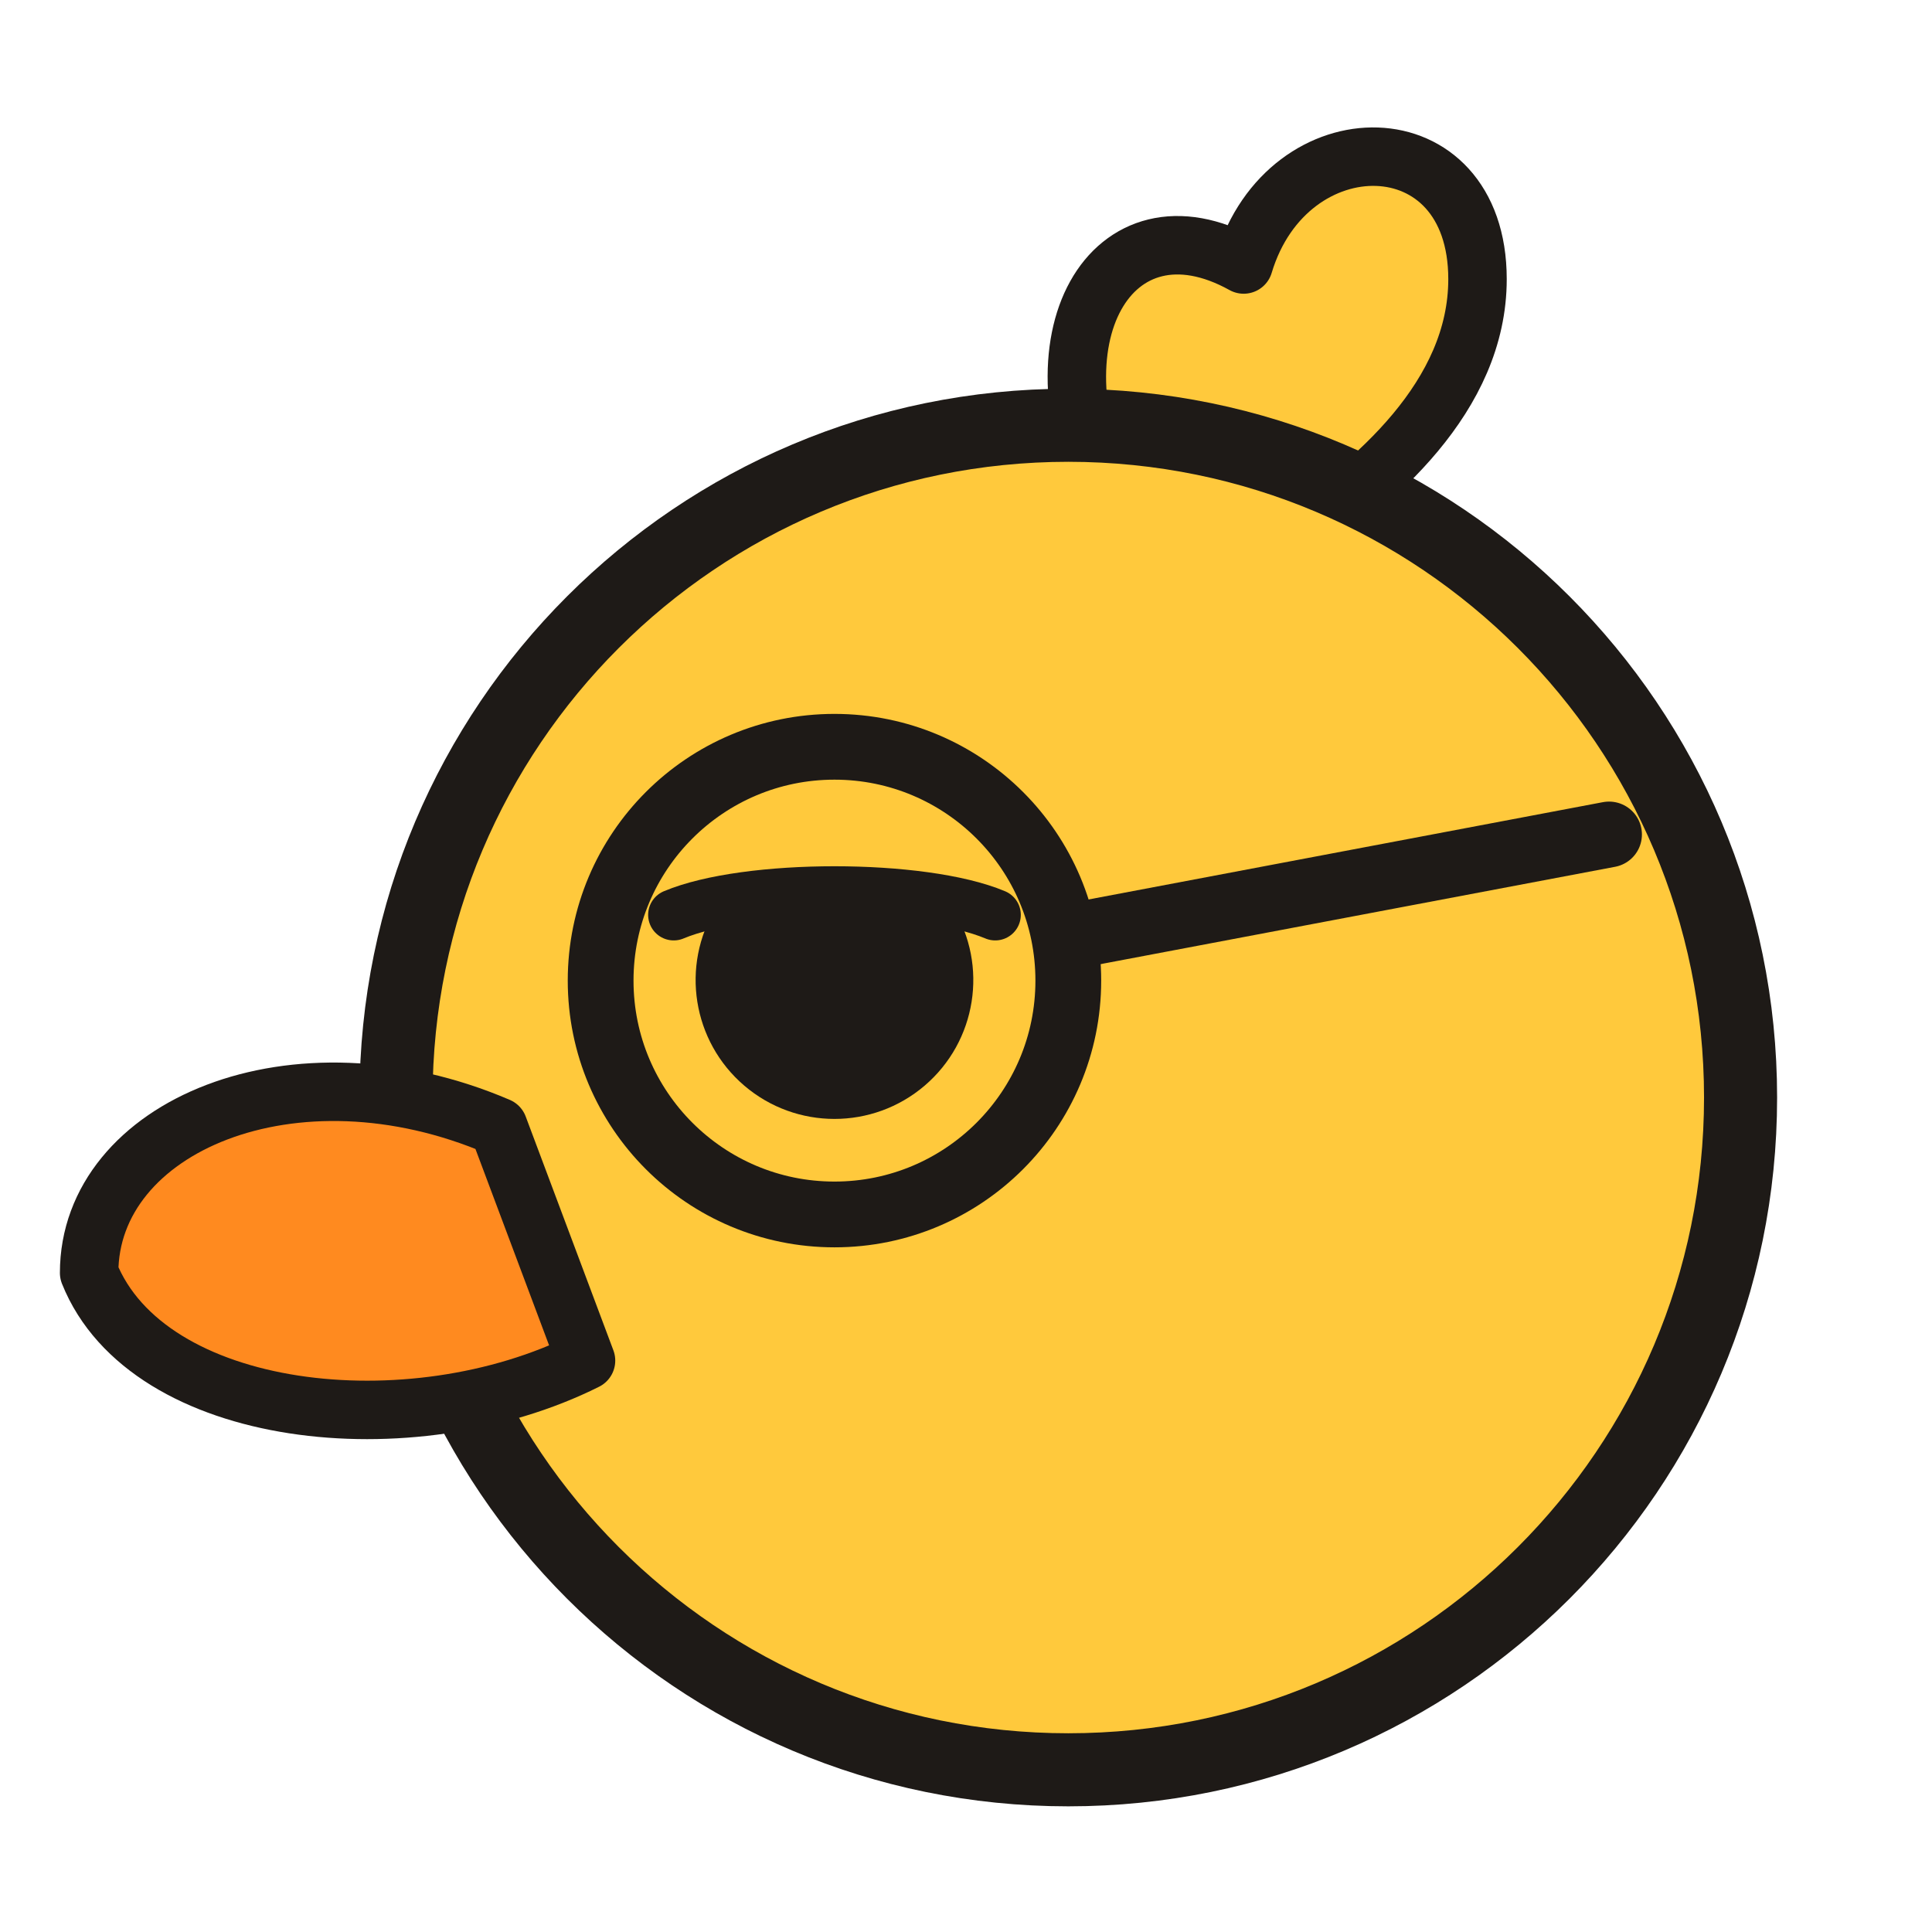
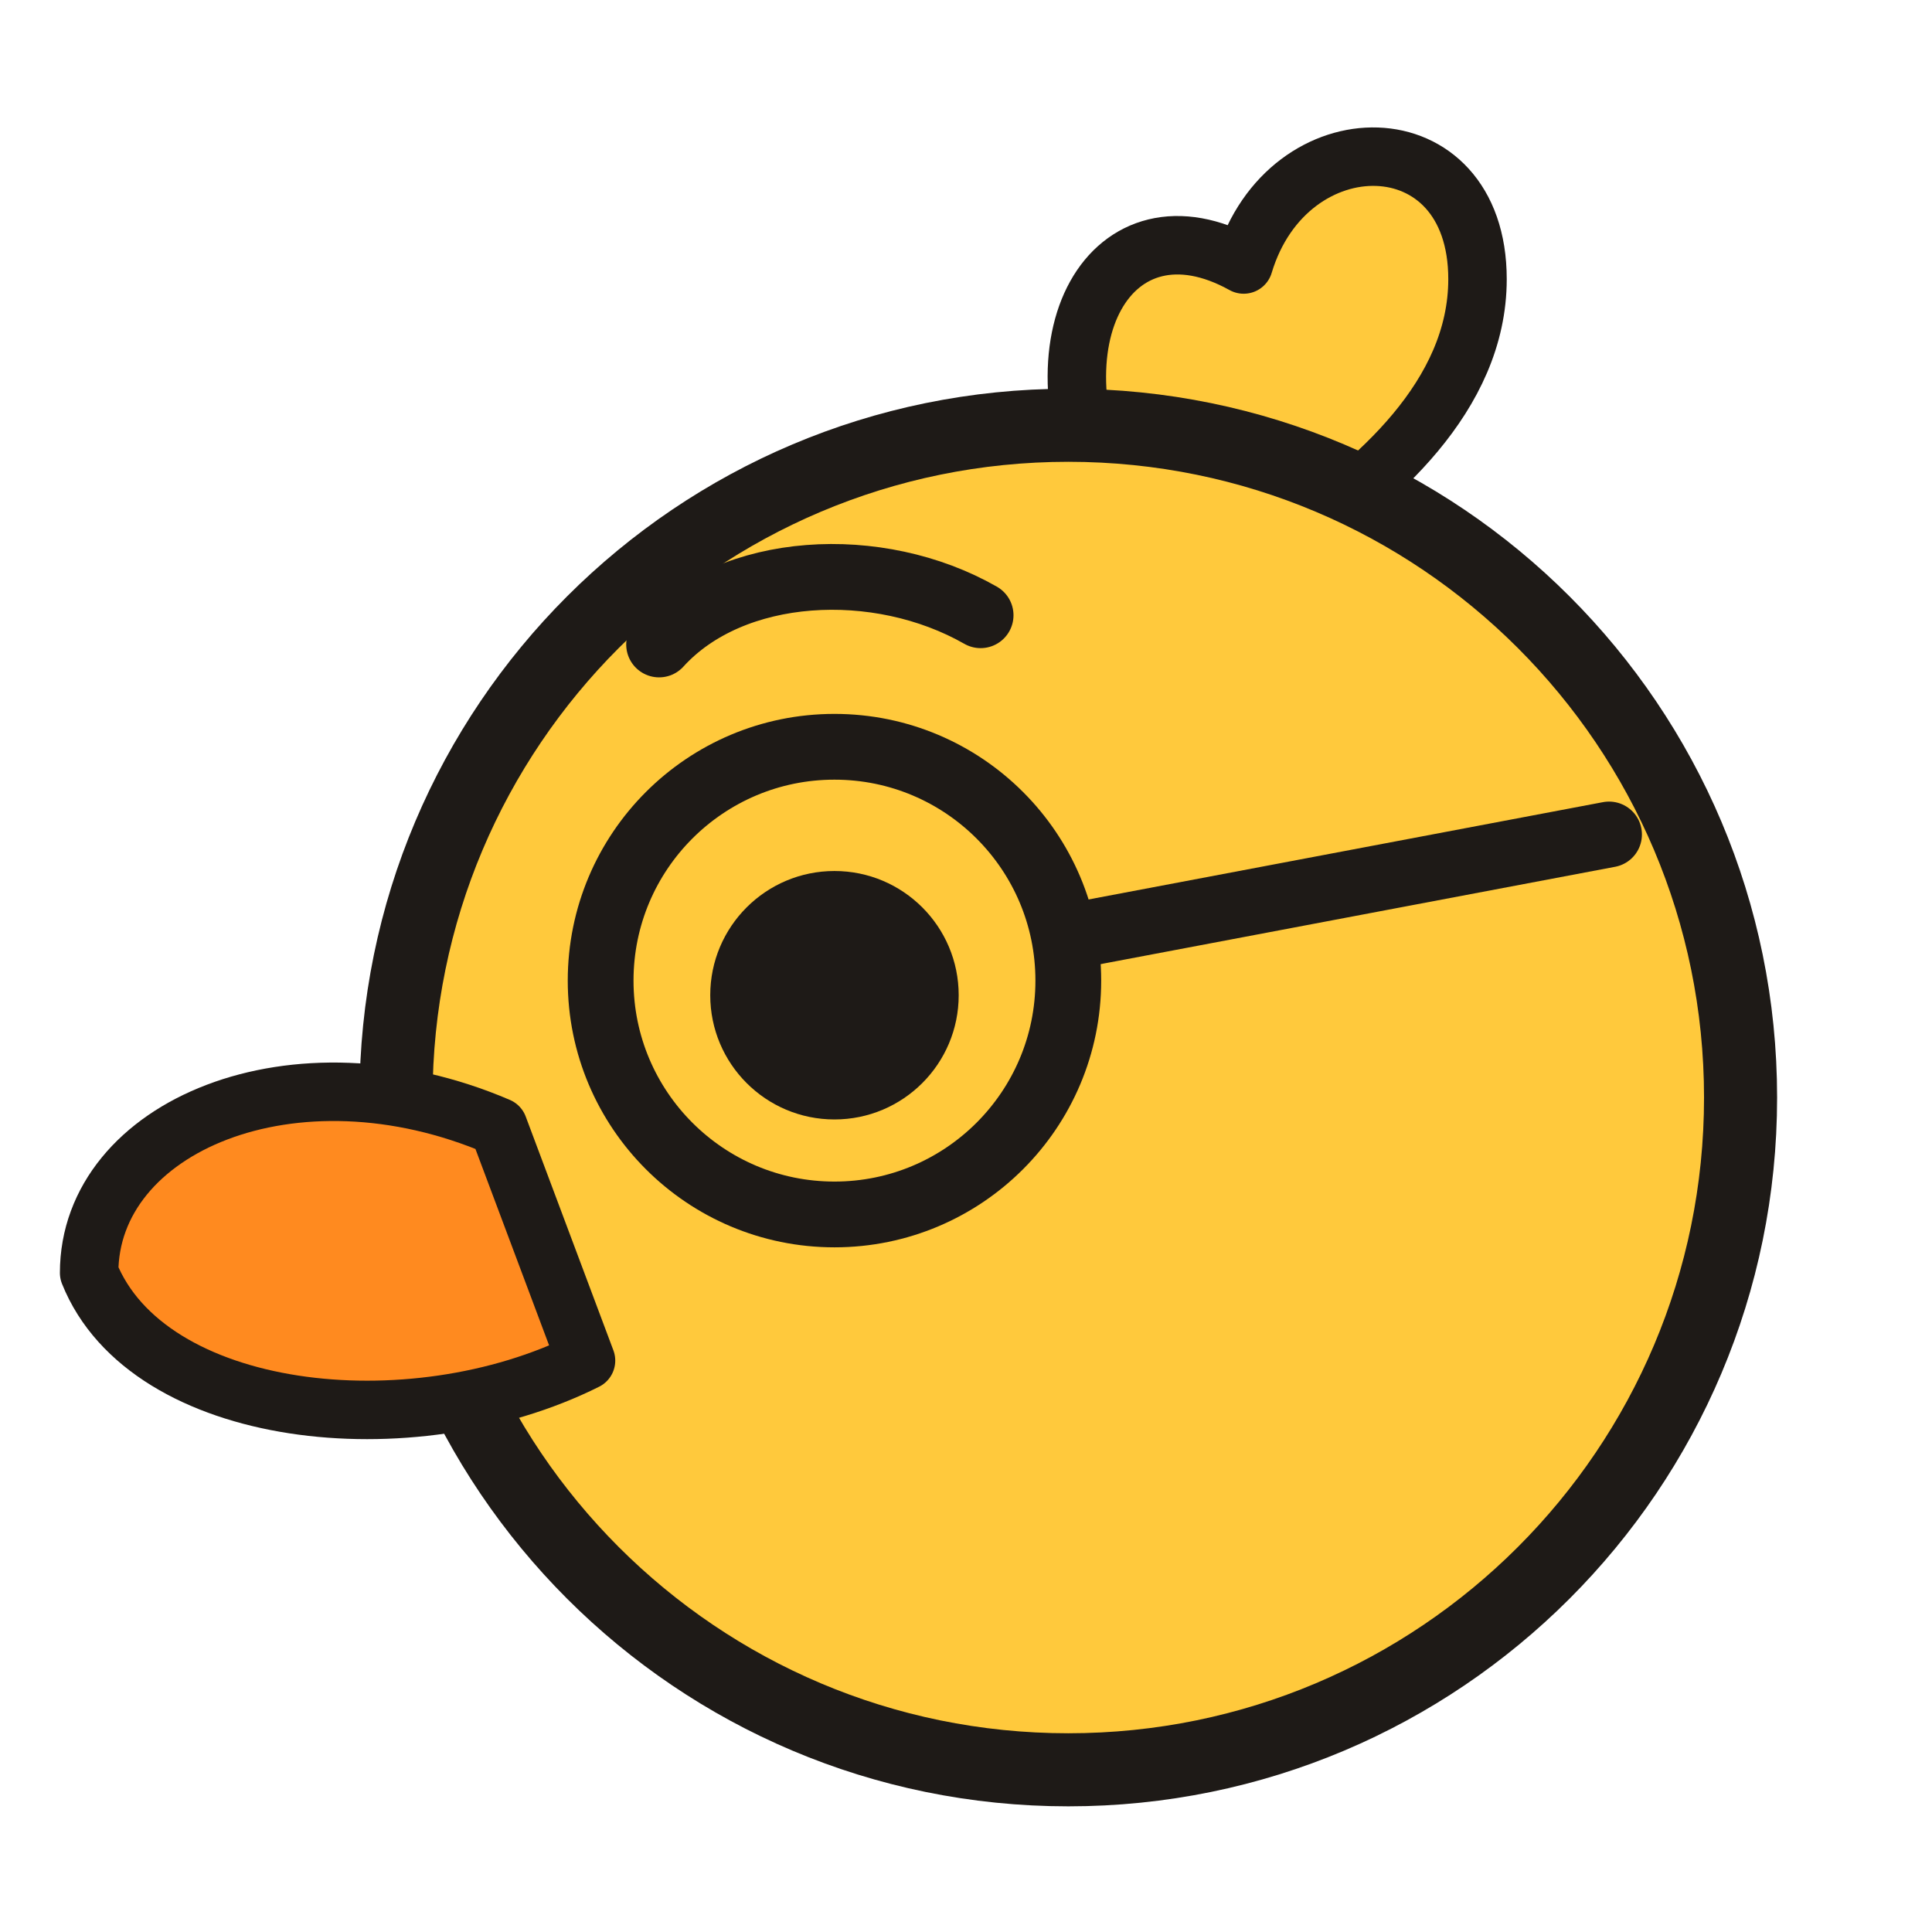
<svg xmlns="http://www.w3.org/2000/svg" viewBox="0 0 64 64">
  <svg x="0" y="1.500" width="64" height="61" viewBox="512 140 132 126">
    <path d="M588 172 C582 160 588 150 597 155 C600 145 613 145 613 156 C613 164 606 170 600 174 Z" fill="#FFC93C" stroke="#1E1A17" stroke-width="4" stroke-linejoin="round" />
    <circle cx="585" cy="212" r="46" fill="#FFC93C" stroke="#1E1A17" stroke-width="5" />
    <path d="M546 214 C532 208 518 214 518 224 C522 234 540 236 552 230 Z" fill="#FF8A1F" stroke="#1E1A17" stroke-width="4" stroke-linejoin="round" />
-     <path d="M560.9 199 A9.5 9.5 0 1 0 577.1 199 Z" fill="#1E1A17" />
-     <path d="M558 199.5 C563 197.4 575 197.4 580 199.5" fill="none" stroke="#1E1A17" stroke-width="3.5" stroke-linecap="round" />
+     <circle cx="569" cy="205" r="8.5" fill="#1E1A17" />
    <circle cx="569" cy="204" r="16" fill="none" stroke="#1E1A17" stroke-width="4.5" />
+     <path d="M557 181 C562 175.5 572 175 579 179" fill="none" stroke="#1E1A17" stroke-width="4.5" stroke-linecap="round" />
    <path d="M585 201 L622 194" stroke="#1E1A17" stroke-width="4.5" stroke-linecap="round" />
  </svg>
</svg>
